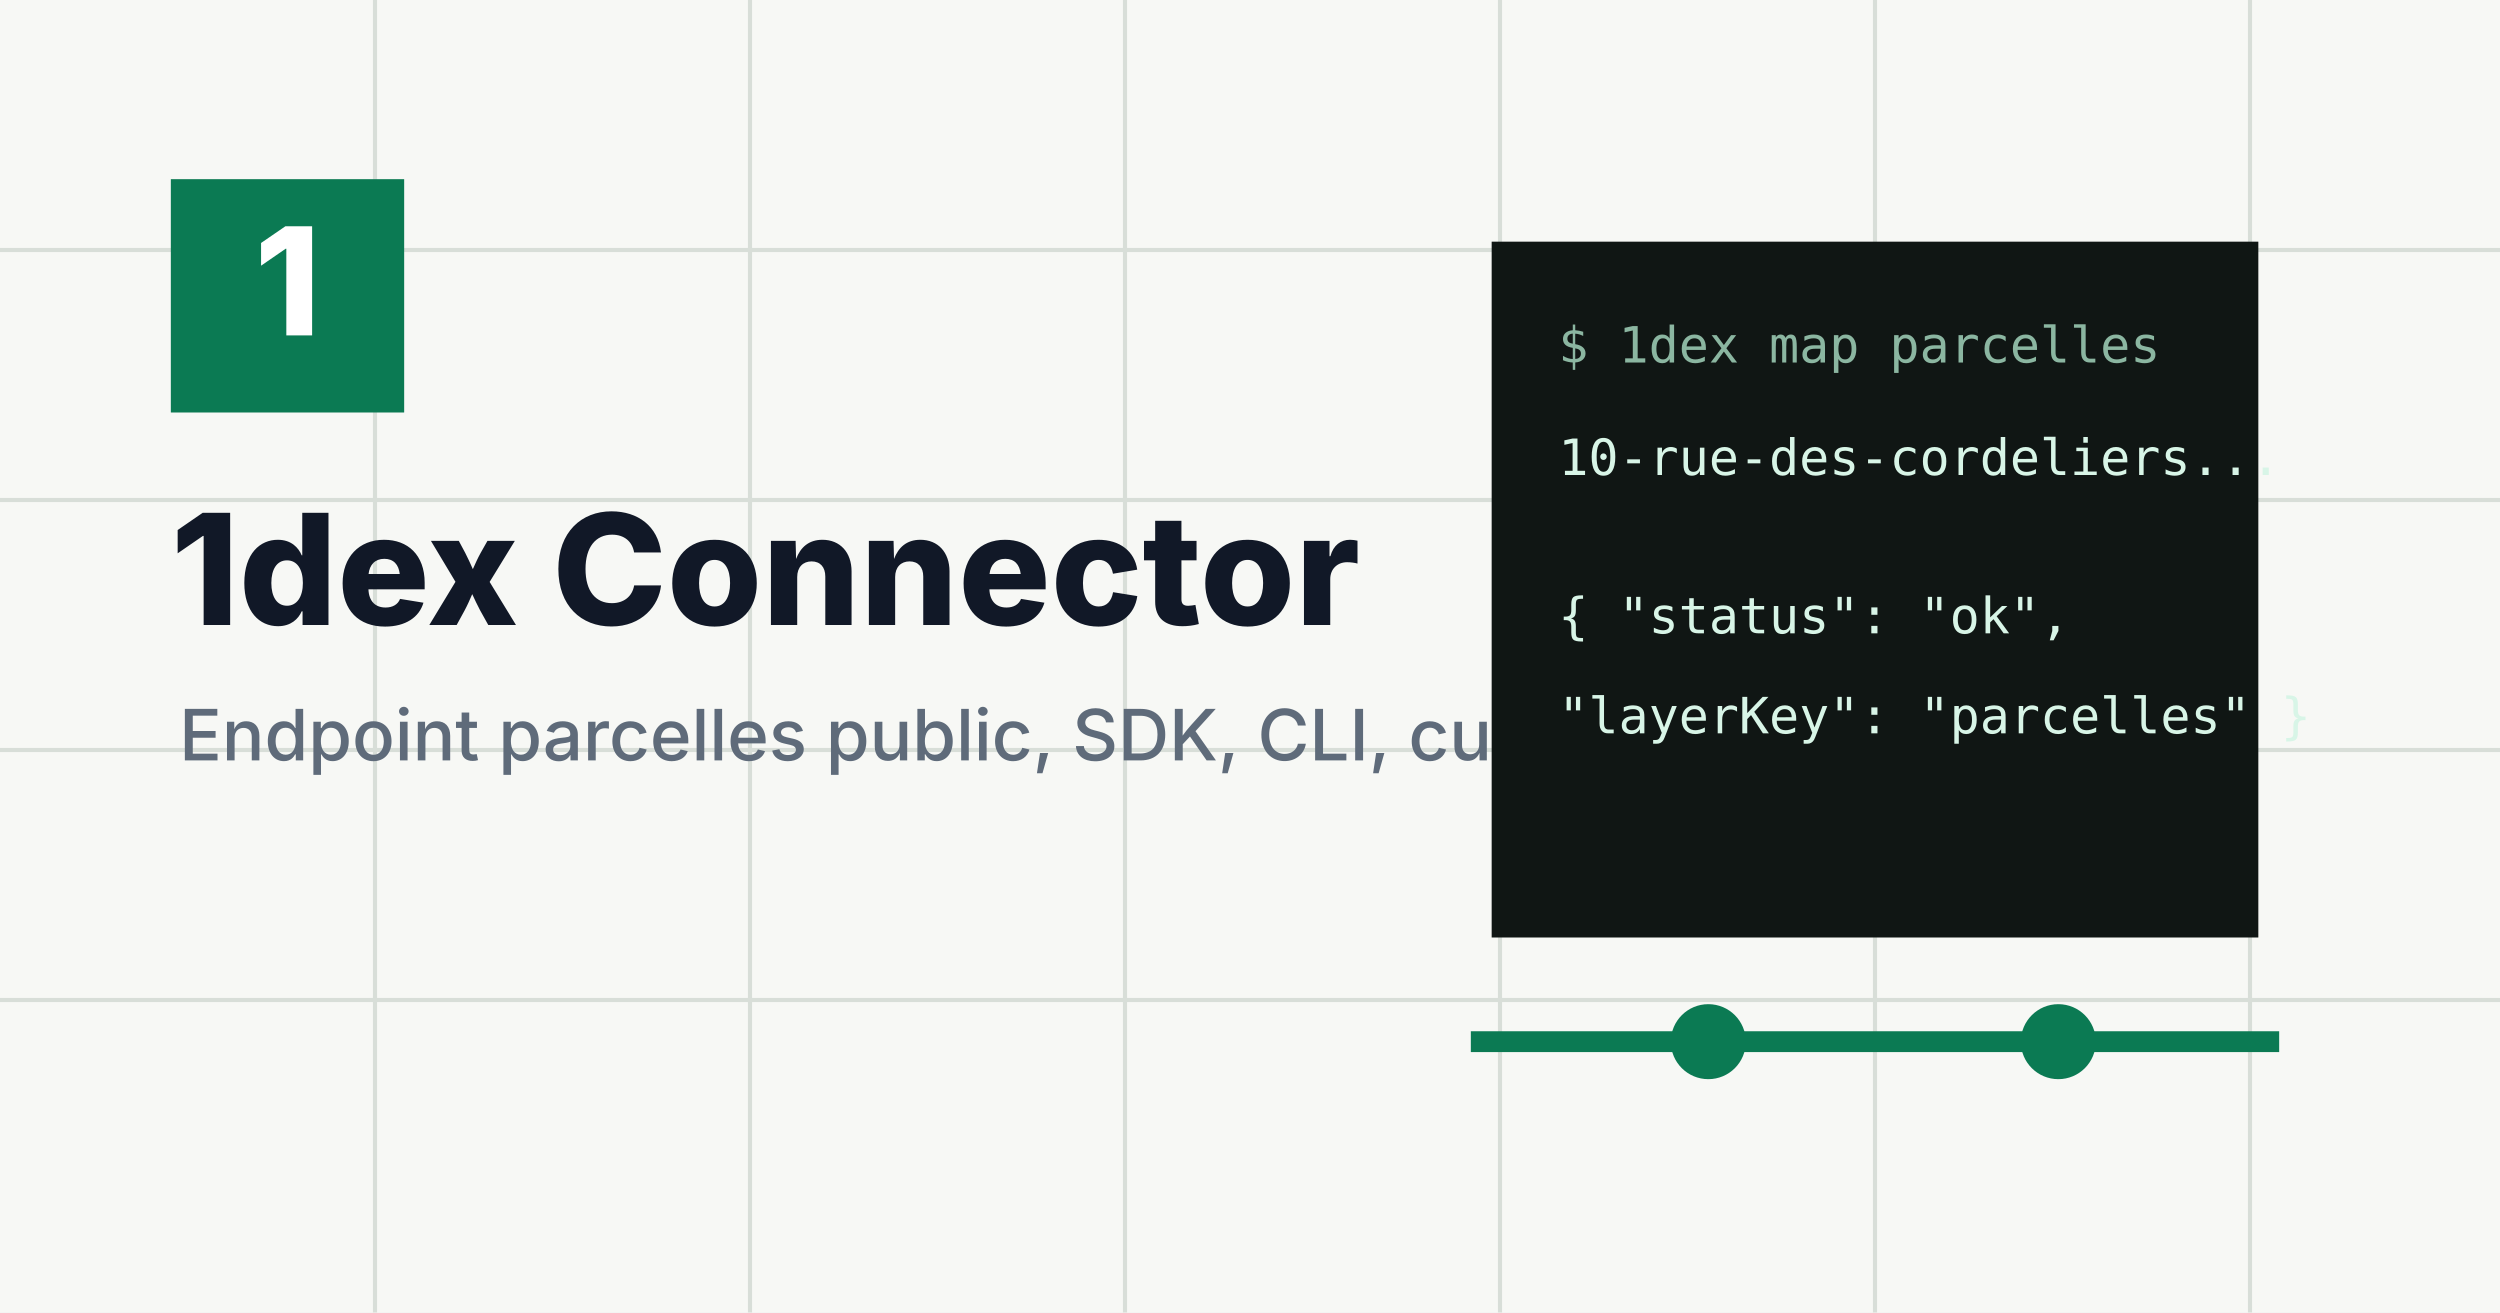
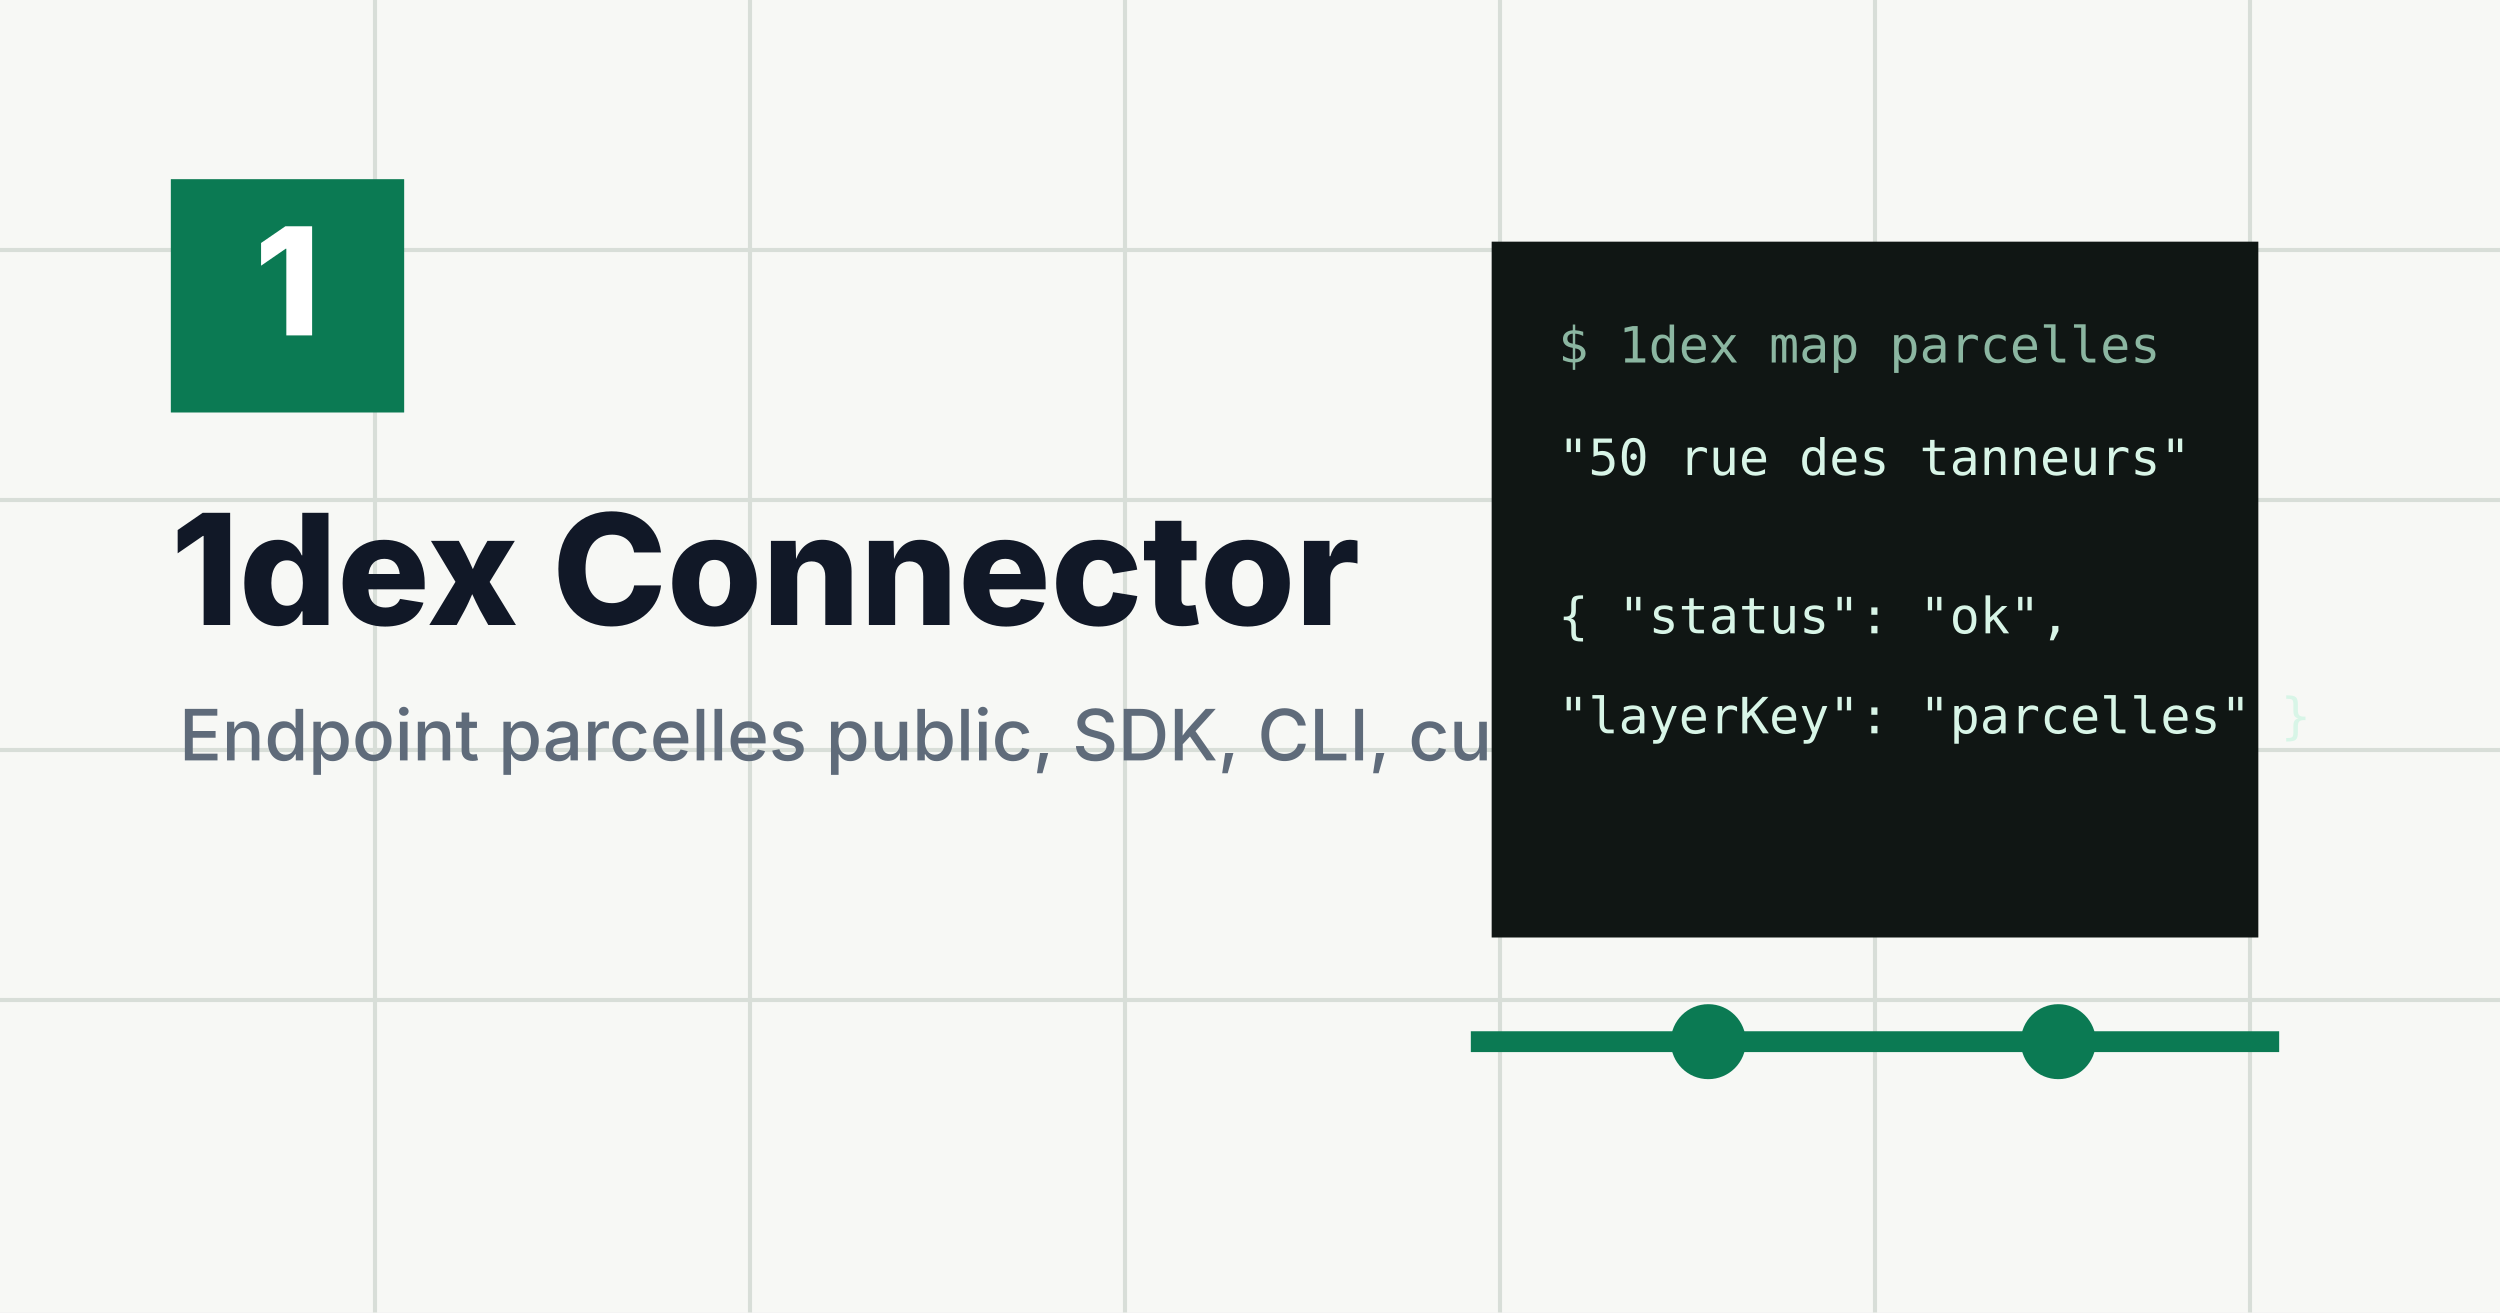
<svg xmlns="http://www.w3.org/2000/svg" width="1200" height="630" viewBox="0 0 1200 630" role="img" aria-labelledby="title desc">
  <rect width="1200" height="630" fill="#f7f8f5" />
  <path d="M0 120h1200M0 240h1200M0 360h1200M0 480h1200M180 0v630M360 0v630M540 0v630M720 0v630M900 0v630M1080 0v630" stroke="#d8ded8" stroke-width="2" />
  <rect x="82" y="86" width="112" height="112" fill="#0b7a53" />
  <text x="138" y="161" text-anchor="middle" font-family="Inter, Arial, sans-serif" font-size="72" font-weight="800" fill="#ffffff">1</text>
  <text x="82" y="300" font-family="Inter, Arial, sans-serif" font-size="74" font-weight="800" fill="#111827">1dex Connector</text>
  <text x="86" y="365" font-family="Inter, Arial, sans-serif" font-size="34" font-weight="500" fill="#5f6b7a">Endpoint parcelles public, SDK, CLI, curl et Go</text>
  <rect x="716" y="116" width="368" height="334" fill="#101614" />
  <text x="748" y="174" font-family="SFMono-Regular, Consolas, monospace" font-size="24" fill="#8bb6a1">$ 1dex map parcelles</text>
-   <text x="748" y="228" font-family="SFMono-Regular, Consolas, monospace" font-size="24" fill="#d8f5e7">10-rue-des-cordeliers...</text>
+   <text x="748" y="228" font-family="SFMono-Regular, Consolas, monospace" font-size="24" fill="#d8f5e7">"50 rue des tanneurs"</text>
  <text x="748" y="304" font-family="SFMono-Regular, Consolas, monospace" font-size="24" fill="#d8f5e7">{ "status": "ok",</text>
  <text x="748" y="352" font-family="SFMono-Regular, Consolas, monospace" font-size="24" fill="#d8f5e7">  "layerKey": "parcelles" }</text>
  <path d="M706 500h388" stroke="#0b7a53" stroke-width="10" />
  <circle cx="820" cy="500" r="18" fill="#0b7a53" />
  <circle cx="988" cy="500" r="18" fill="#0b7a53" />
</svg>
